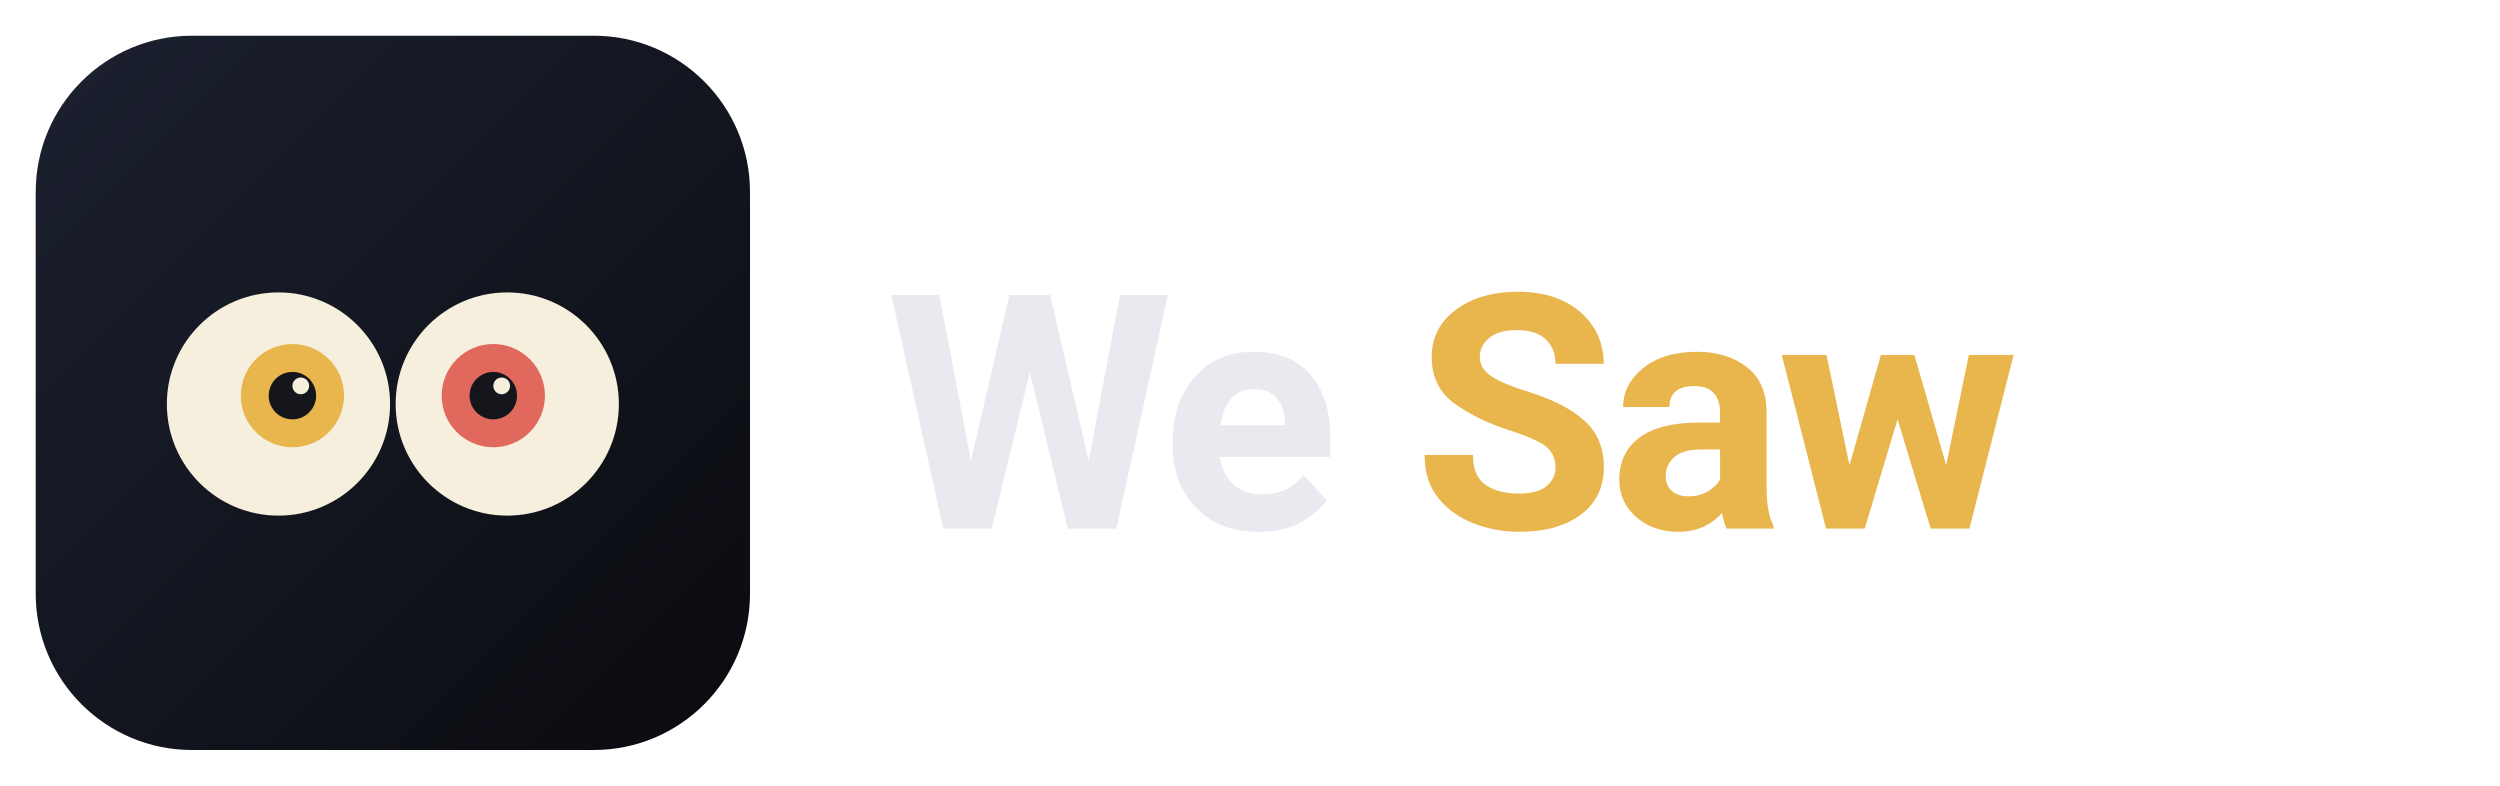
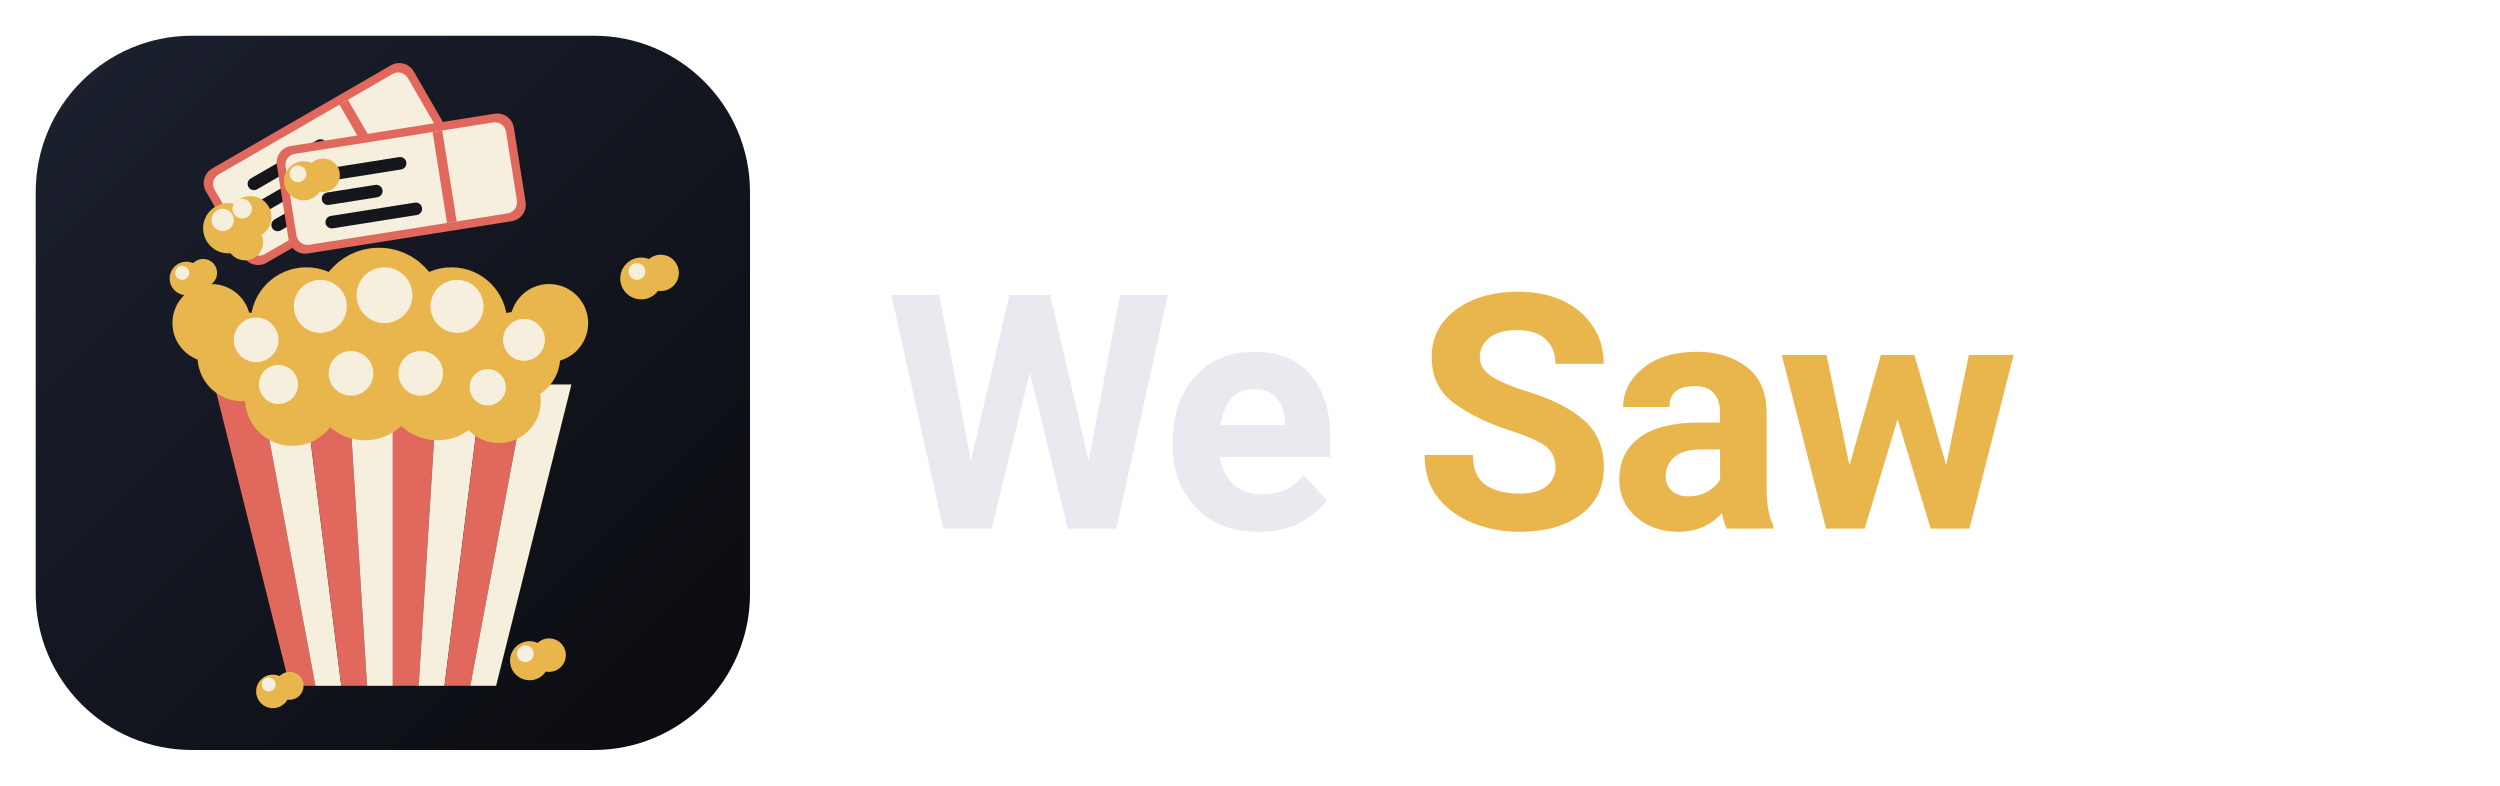
<svg xmlns="http://www.w3.org/2000/svg" viewBox="0 0 700 220" width="700" height="220" role="img" aria-label="We Saw">
  <defs>
    <linearGradient id="wesaw-bg" x1="0" y1="0" x2="1" y2="1">
      <stop offset="0" stop-color="#1c2130" />
      <stop offset="1" stop-color="#0a0b0f" />
    </linearGradient>
  </defs>
  <g transform="translate(10 10) scale(0.390625)">
    <rect width="512" height="512" rx="112" fill="url(#wesaw-bg)" />
-     <circle cx="174" cy="264" r="80" fill="#f6efdd" />
-     <circle cx="338" cy="264" r="80" fill="#f6efdd" />
-     <circle cx="184" cy="258" r="37" fill="#e8b64c" />
-     <circle cx="328" cy="258" r="37" fill="#e0685c" />
-     <circle cx="184" cy="258" r="17" fill="#14161c" />
-     <circle cx="328" cy="258" r="17" fill="#14161c" />
-     <circle cx="190" cy="251" r="6" fill="#f6efdd" />
-     <circle cx="334" cy="251" r="6" fill="#f6efdd" />
+     <g transform="translate(210 92) rotate(-30)">
+       <rect x="-86" y="-39" width="172" height="78" rx="12" fill="#e0685c" />
+       <rect x="-80" y="-33" width="160" height="66" rx="8" fill="#f6efdd" />
+       <rect x="28" y="-33" width="7" height="66" fill="#e0685c" />
+       <rect x="-58" y="-19" width="64" height="9" rx="4.5" fill="#14161c" />
+       <rect x="-58" y="-2" width="44" height="9" rx="4.5" fill="#14161c" />
+       <rect x="-58" y="15" width="70" height="9" rx="4.5" fill="#14161c" />
+     </g>
+     <polygon points="128,250 160,250 200.5,466 182,466" fill="#e0685c" />
+     <polygon points="160,250 192,250 219,466 200.5,466" fill="#f6efdd" />
+     <polygon points="192,250 224,250 237.5,466 219,466" fill="#e0685c" />
+     <polygon points="224,250 256,250 256,466 237.5,466" fill="#f6efdd" />
+     <polygon points="256,250 288,250 274.5,466 256,466" fill="#e0685c" />
+     <polygon points="288,250 320,250 293,466 274.5,466" fill="#f6efdd" />
+     <polygon points="320,250 352,250 311.5,466 293,466" fill="#e0685c" />
+     <polygon points="352,250 384,250 330,466 311.5,466" fill="#f6efdd" />
+     <circle cx="126" cy="206" r="28" fill="#e8b64c" />
+     <circle cx="148" cy="230" r="32" fill="#e8b64c" />
+     <circle cx="194" cy="206" r="40" fill="#e8b64c" />
+     <circle cx="246" cy="198" r="46" fill="#e8b64c" />
+     <circle cx="298" cy="206" r="40" fill="#e8b64c" />
+     <circle cx="344" cy="230" r="32" fill="#e8b64c" />
+     <circle cx="368" cy="206" r="28" fill="#e8b64c" />
+     <circle cx="184" cy="260" r="34" fill="#e8b64c" />
+     <circle cx="236" cy="252" r="38" fill="#e8b64c" />
+     <circle cx="288" cy="252" r="38" fill="#e8b64c" />
+     <circle cx="332" cy="262" r="30" fill="#e8b64c" />
+     <circle cx="158" cy="218" r="16" fill="#f6efdd" />
+     <circle cx="204" cy="194" r="19" fill="#f6efdd" />
+     <circle cx="250" cy="186" r="20" fill="#f6efdd" />
+     <circle cx="302" cy="194" r="19" fill="#f6efdd" />
+     <circle cx="350" cy="218" r="15" fill="#f6efdd" />
+     <circle cx="174" cy="250" r="14" fill="#f6efdd" />
+     <circle cx="226" cy="242" r="16" fill="#f6efdd" />
+     <circle cx="276" cy="242" r="16" fill="#f6efdd" />
+     <circle cx="324" cy="252" r="13" fill="#f6efdd" />
+     <g transform="translate(262 106) rotate(-9)">
+       <rect x="-86" y="-39" width="172" height="78" rx="12" fill="#e0685c" />
+       <rect x="-80" y="-33" width="160" height="66" rx="8" fill="#f6efdd" />
+       <rect x="28" y="-33" width="7" height="66" fill="#e0685c" />
+       <rect x="-58" y="-19" width="64" height="9" rx="4.5" fill="#14161c" />
+       <rect x="-58" y="-2" width="44" height="9" rx="4.5" fill="#14161c" />
+       <rect x="-58" y="15" width="70" height="9" rx="4.5" fill="#14161c" />
+     </g>
+     <g fill="#e8b64c">
+       <circle cx="138" cy="138" r="18" />
+       <circle cx="154" cy="130" r="15" />
+       <circle cx="150" cy="148" r="13" />
+       <circle cx="108" cy="174" r="12" />
+       <circle cx="120" cy="170" r="10" />
+       <circle cx="192" cy="104" r="14" />
+       <circle cx="206" cy="100" r="12" />
+       <circle cx="434" cy="174" r="15" />
+       <circle cx="448" cy="170" r="13" />
+       <circle cx="354" cy="448" r="14" />
+       <circle cx="368" cy="444" r="12" />
+       <circle cx="170" cy="470" r="12" />
+       <circle cx="182" cy="466" r="10" />
+     </g>
+     <g fill="#f6efdd">
+       <circle cx="134" cy="132" r="8" />
+       <circle cx="148" cy="124" r="7" />
+       <circle cx="105" cy="170" r="5" />
+       <circle cx="188" cy="99" r="6" />
+       <circle cx="431" cy="169" r="6" />
+       <circle cx="351" cy="443" r="6" />
+       <circle cx="167" cy="465" r="5" />
+     </g>
  </g>
  <text x="248" y="148" font-family="system-ui, -apple-system, 'Segoe UI', Roboto, 'Helvetica Neue', Arial, sans-serif" font-size="92" font-weight="700" letter-spacing="-2" fill="#e8eaf0">
    We <tspan fill="#e8b64c">Saw</tspan>
  </text>
</svg>
